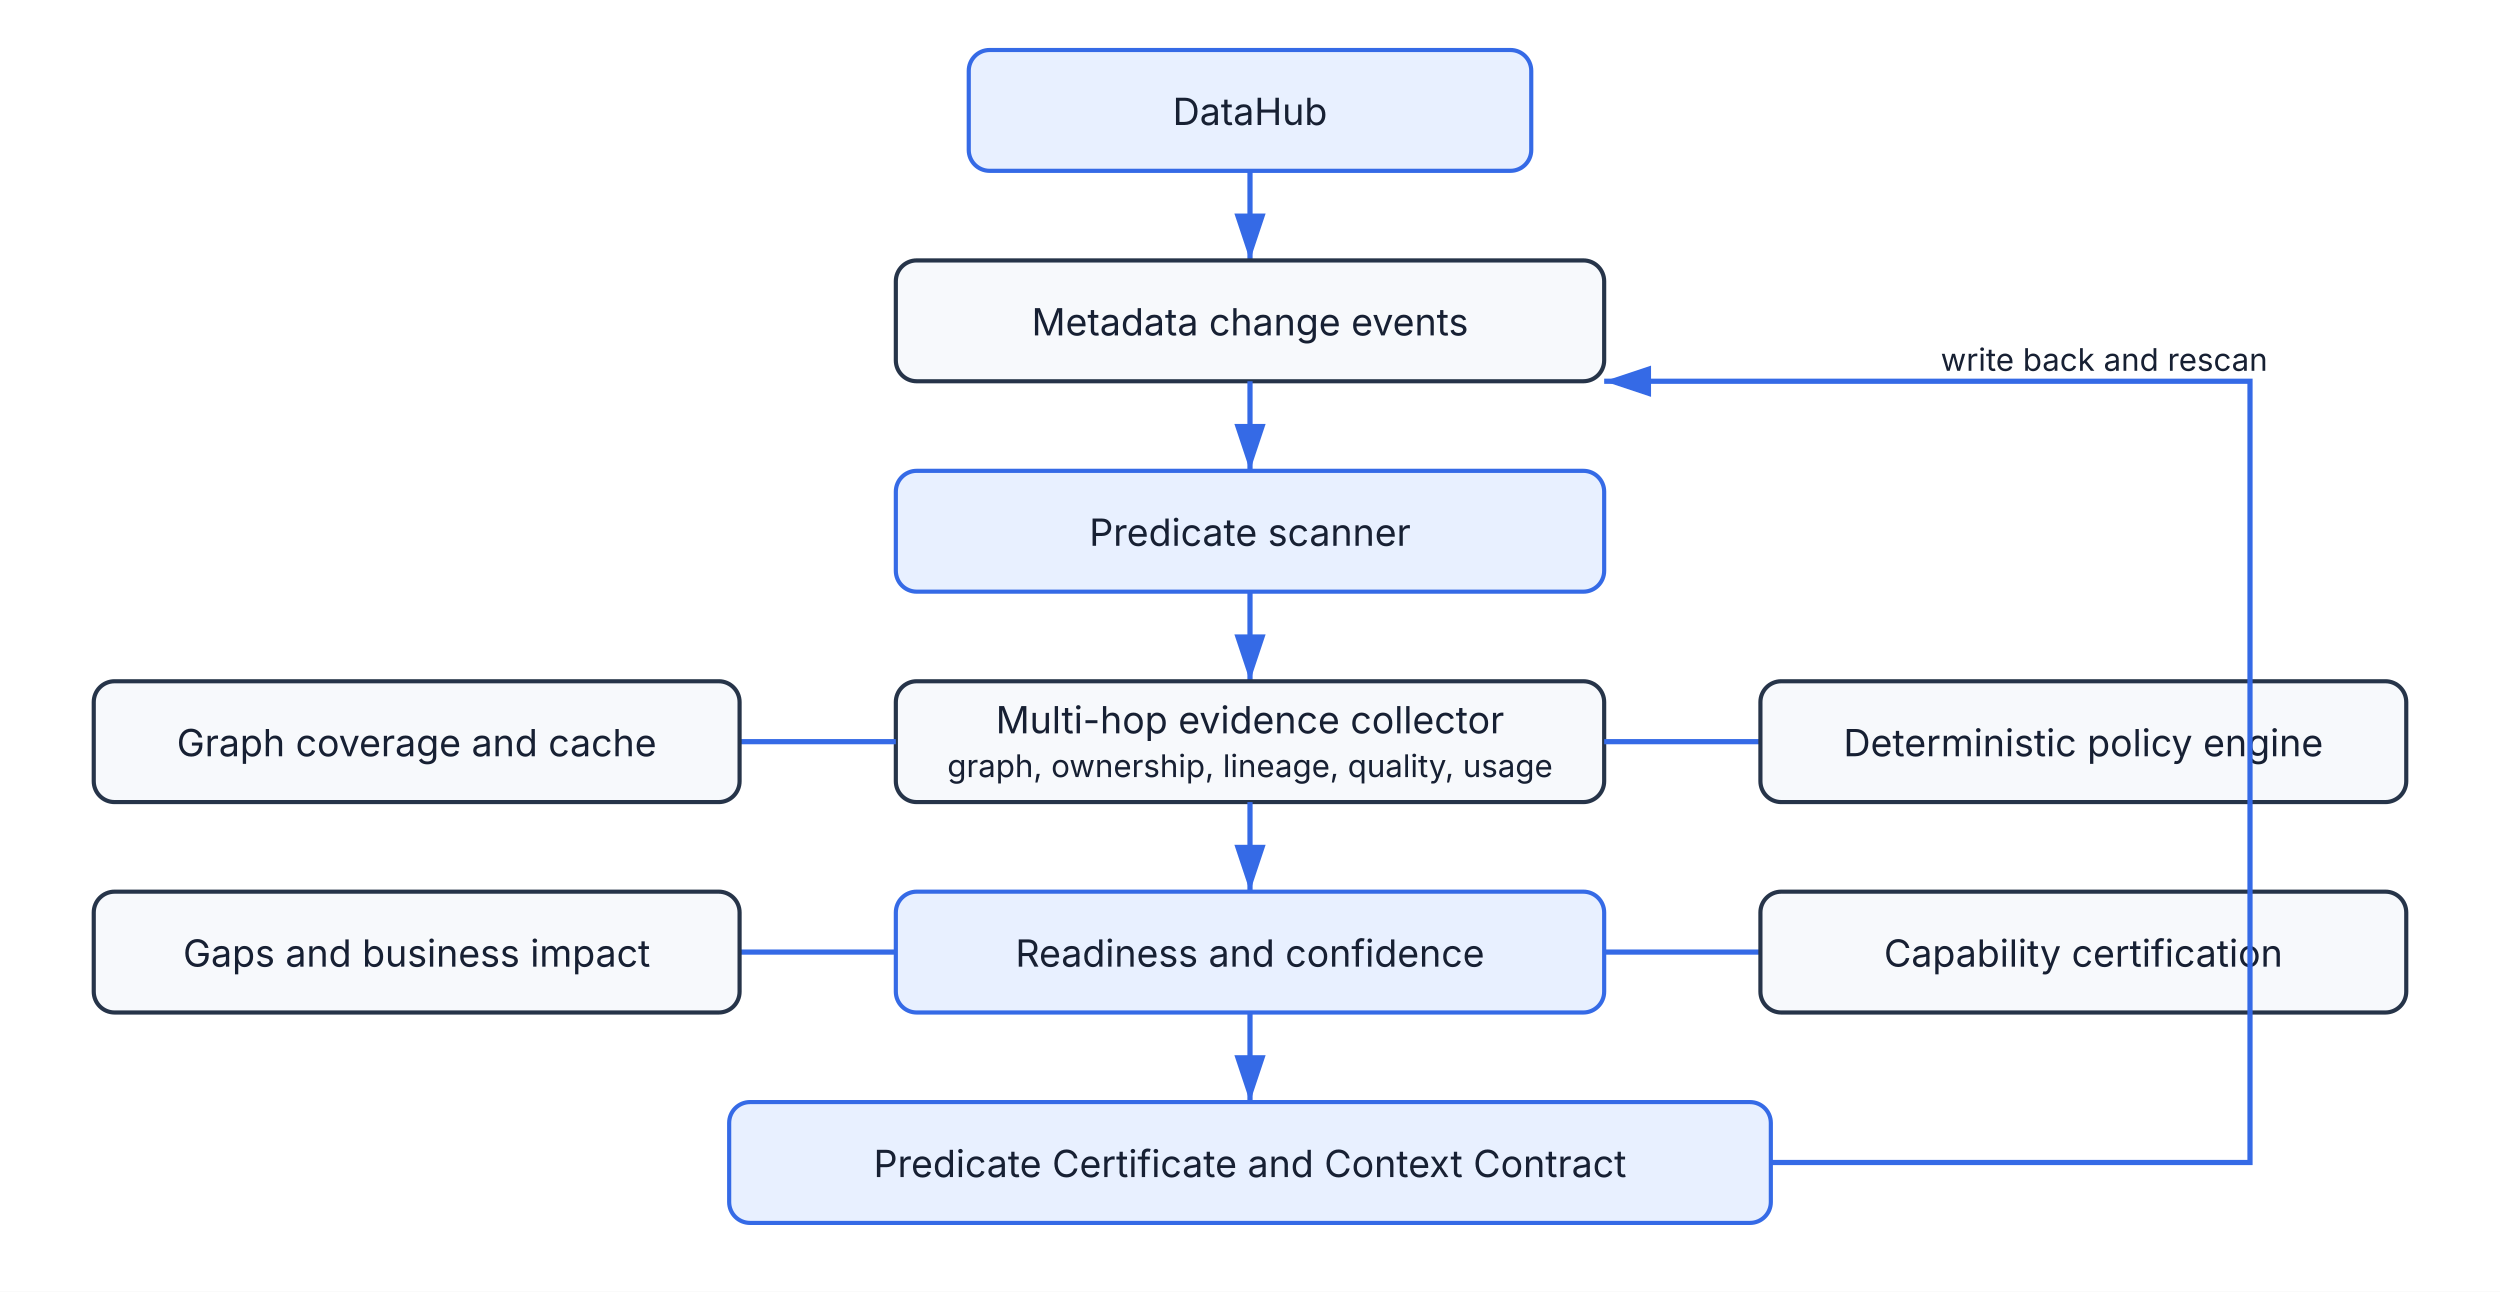
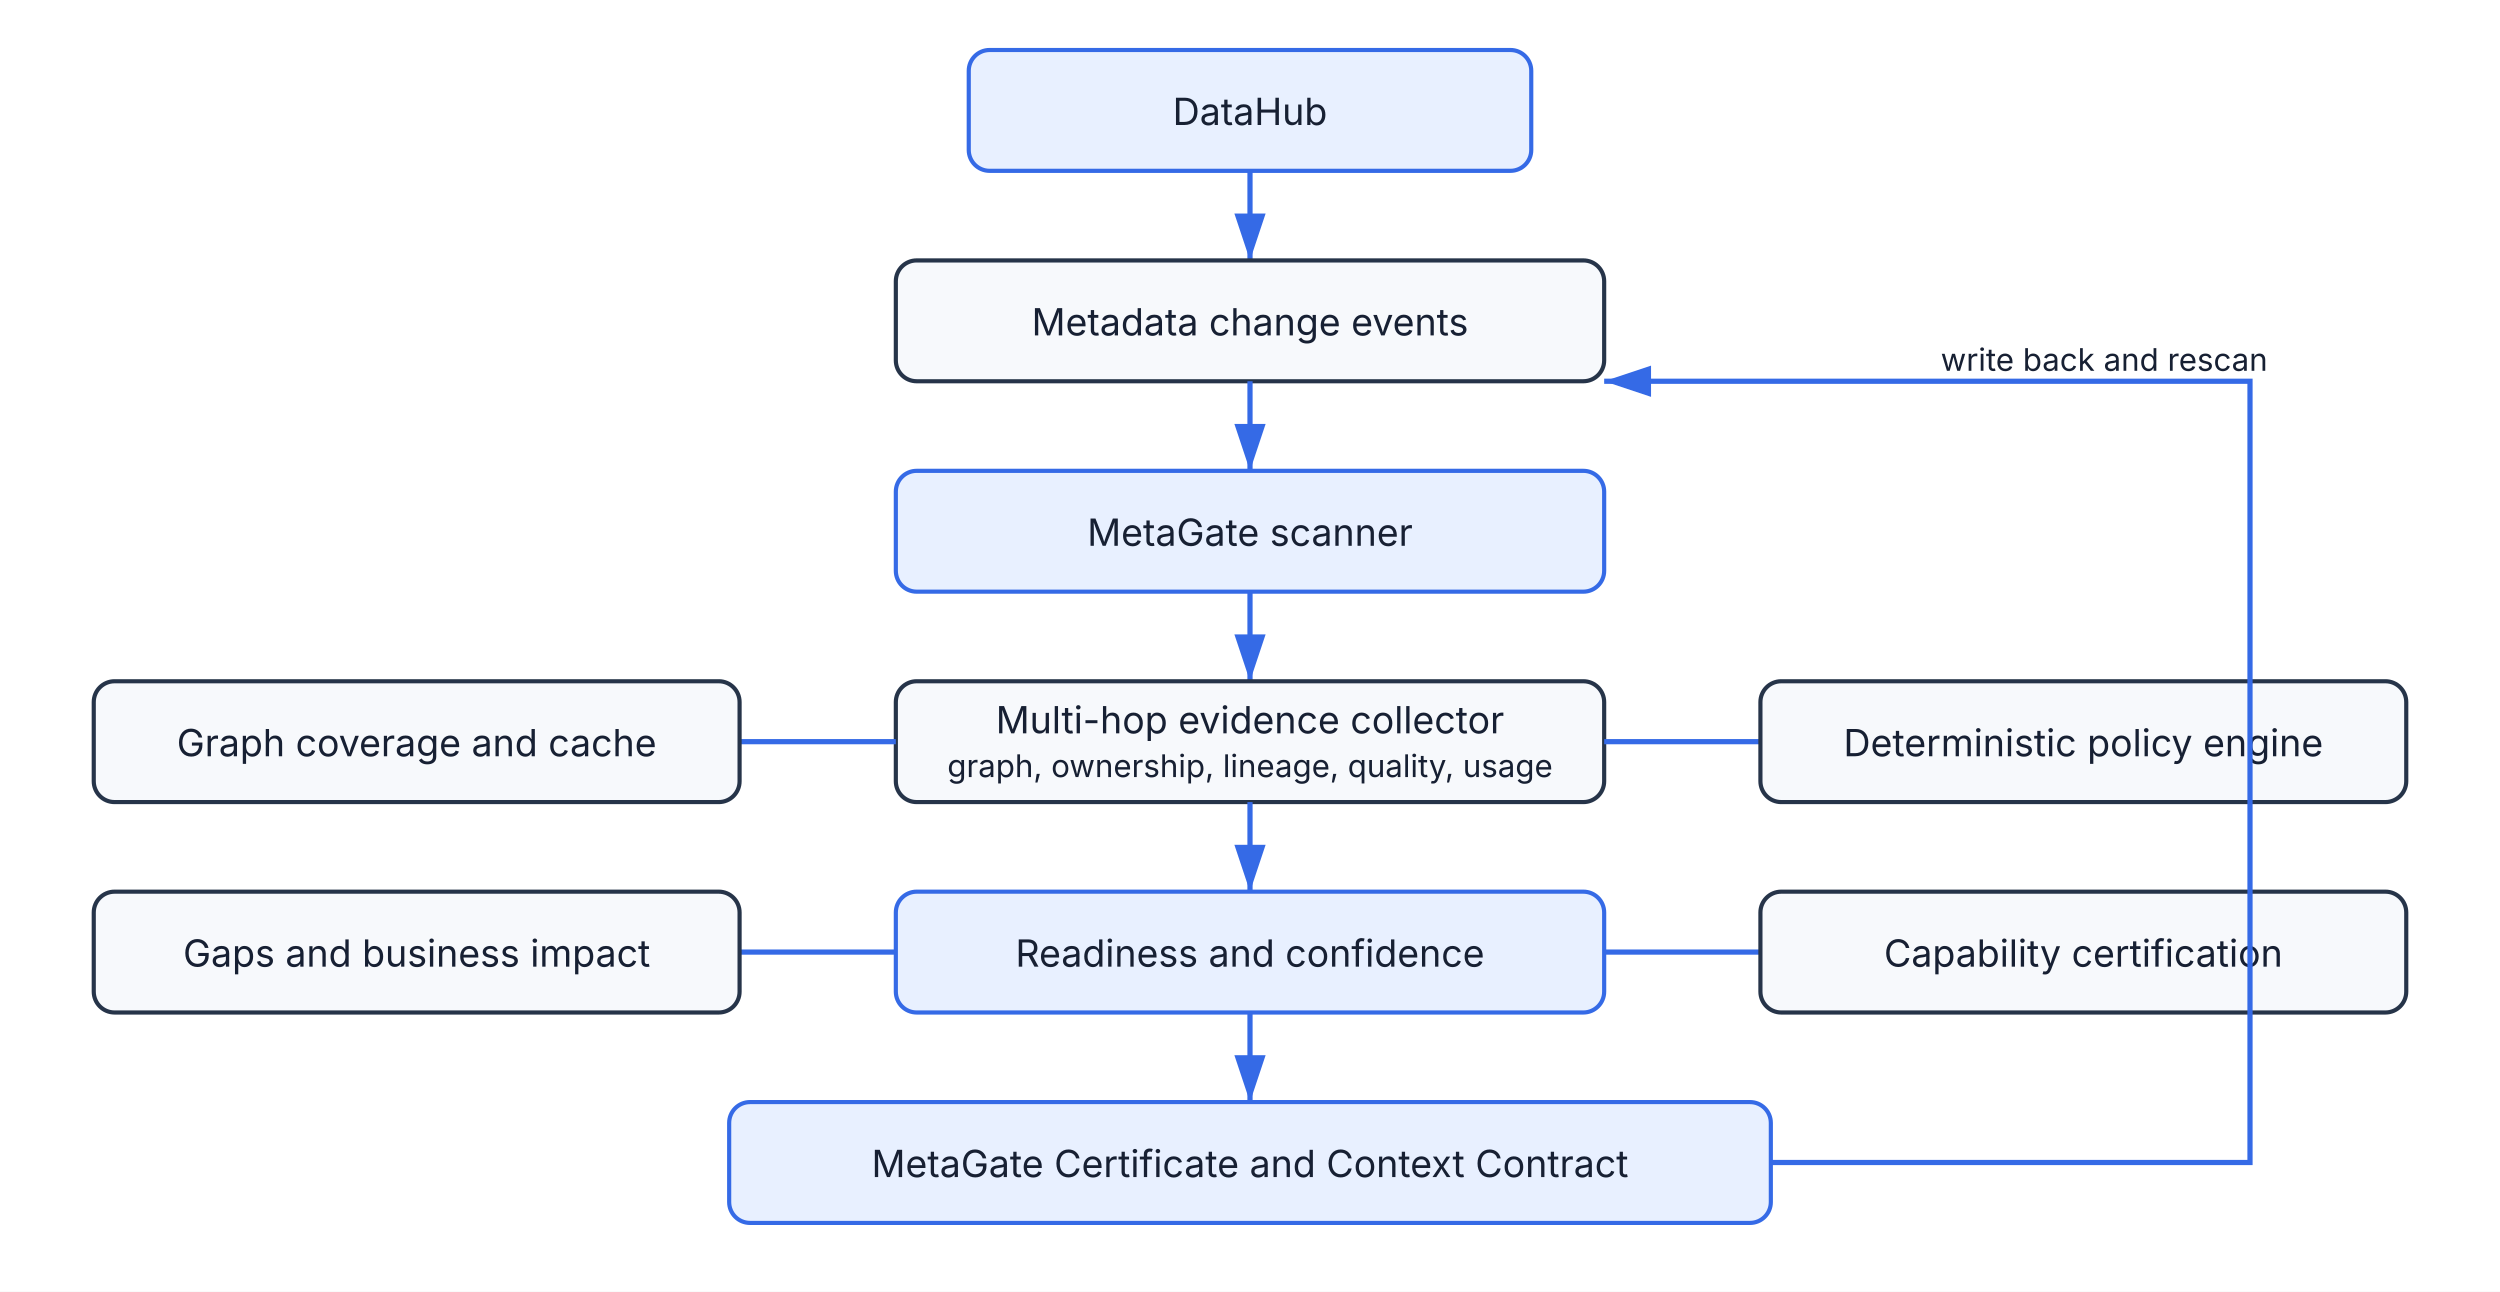
<svg xmlns="http://www.w3.org/2000/svg" width="1200" height="620" viewBox="0 0 1200 620" role="img" aria-labelledby="title desc">
  <defs>
    <marker id="arrow" markerWidth="10" markerHeight="10" refX="9" refY="3" orient="auto" markerUnits="strokeWidth">
      <path d="M0,0 L0,6 L9,3 z" fill="#356ae6" />
    </marker>
    <style>
      .box { fill: #f7f9fc; stroke: #263449; stroke-width: 2; rx: 10; }
      .accent { fill: #e8f0ff; stroke: #356ae6; }
      .text { fill: #172033; font-family: -apple-system, BlinkMacSystemFont, "Segoe UI", sans-serif; font-size: 18px; text-anchor: middle; }
      .small { font-size: 15px; }
      .line { stroke: #356ae6; stroke-width: 2.5; fill: none; marker-end: url(#arrow); }
    </style>
  </defs>
  <rect width="1200" height="620" fill="#ffffff" />
  <rect class="box accent" x="465" y="24" width="270" height="58" />
  <text class="text" x="600" y="60">DataHub</text>
  <path class="line" d="M600 82 V125" />
  <rect class="box" x="430" y="125" width="340" height="58" />
  <text class="text" x="600" y="161">Metadata change events</text>
  <path class="line" d="M600 183 V226" />
  <rect class="box accent" x="430" y="226" width="340" height="58" />
-   <text class="text" x="600" y="262">Predicate scanner</text>
+   <text class="text" x="600" y="262">MetaGate scanner</text>
  <path class="line" d="M600 284 V327" />
  <rect class="box" x="430" y="327" width="340" height="58" />
  <text class="text" x="600" y="352">Multi-hop evidence collector</text>
  <text class="text small" x="600" y="373">graph, ownership, lineage, quality, usage</text>
  <path class="line" d="M430 356 H230" />
  <path class="line" d="M770 356 H970" />
  <rect class="box" x="45" y="327" width="310" height="58" />
  <text class="text" x="200" y="363">Graph coverage and cache</text>
  <rect class="box" x="845" y="327" width="310" height="58" />
  <text class="text" x="1000" y="363">Deterministic policy engine</text>
  <path class="line" d="M600 385 V428" />
  <rect class="box accent" x="430" y="428" width="340" height="58" />
  <text class="text" x="600" y="464">Readiness and confidence</text>
  <path class="line" d="M430 457 H230" />
  <path class="line" d="M770 457 H970" />
  <rect class="box" x="45" y="428" width="310" height="58" />
  <text class="text" x="200" y="464">Gaps and business impact</text>
  <rect class="box" x="845" y="428" width="310" height="58" />
  <text class="text" x="1000" y="464">Capability certification</text>
  <path class="line" d="M600 486 V529" />
  <rect class="box accent" x="350" y="529" width="500" height="58" />
-   <text class="text" x="600" y="565">Predicate Certificate and Context Contract</text>
+   <text class="text" x="600" y="565">MetaGate Certificate and Context Contract</text>
  <path class="line" d="M850 558 H1080 V183 H770" />
  <text class="text small" x="1010" y="178">write back and rescan</text>
</svg>
